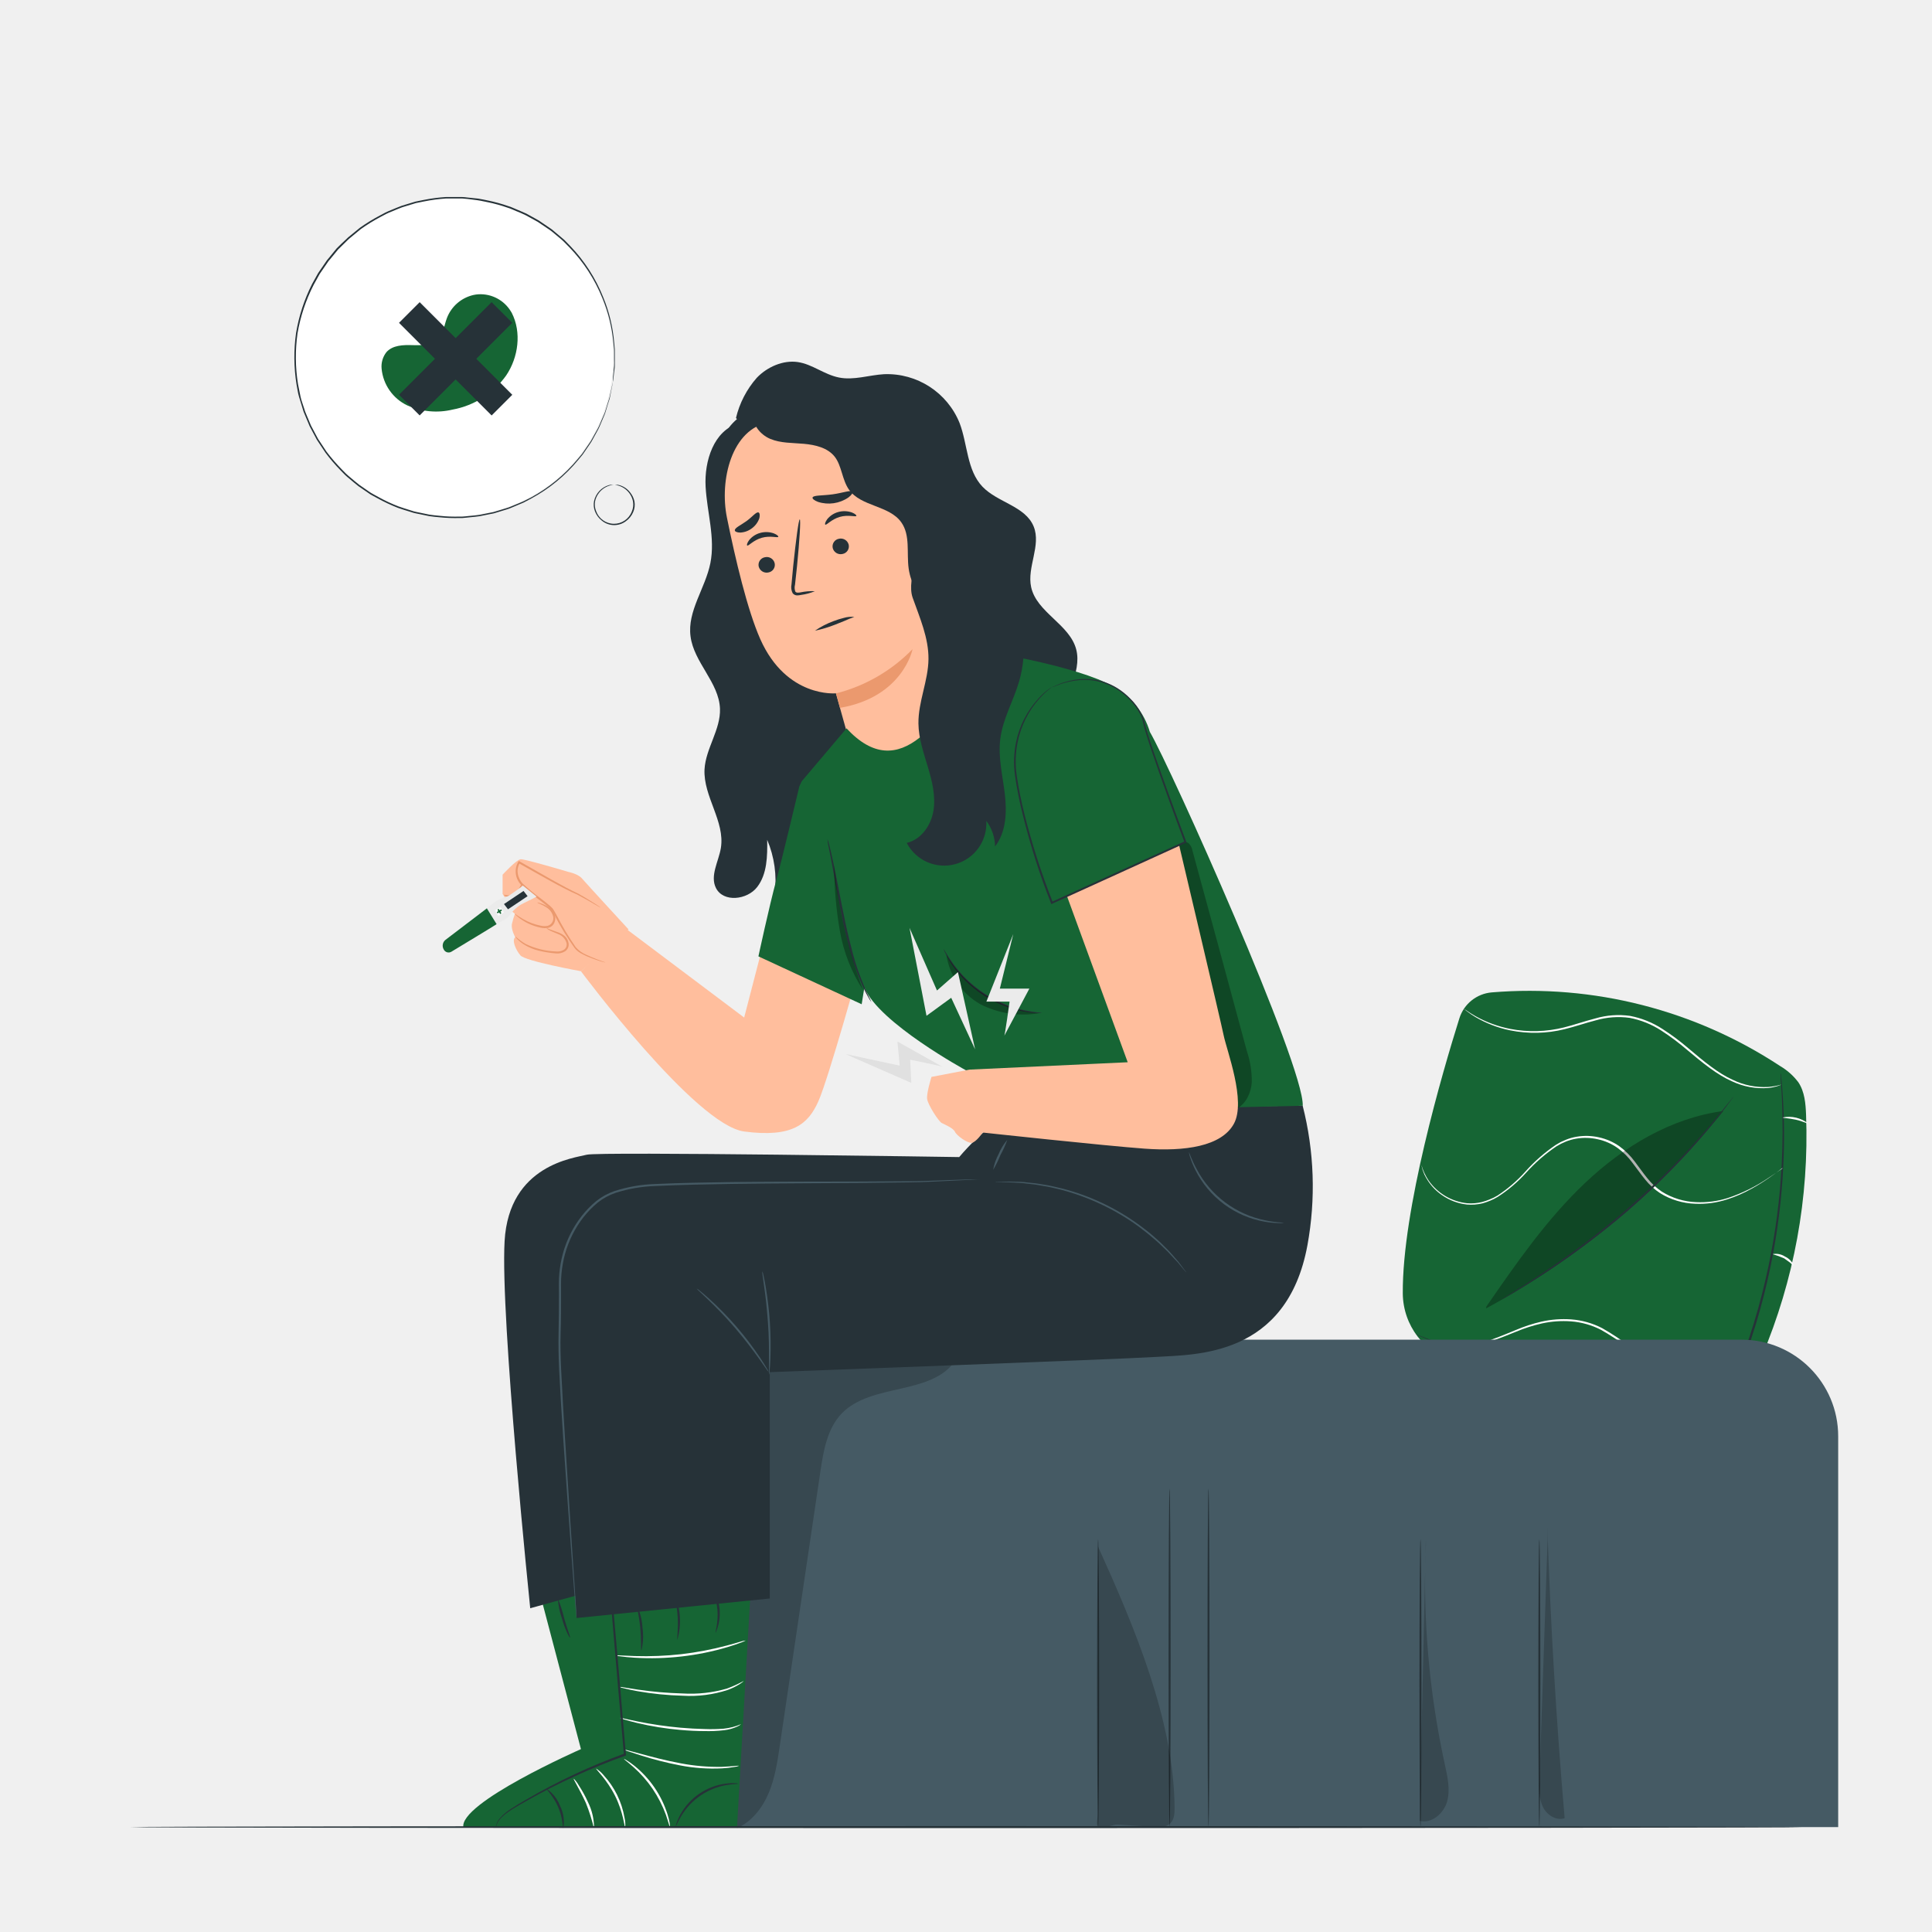
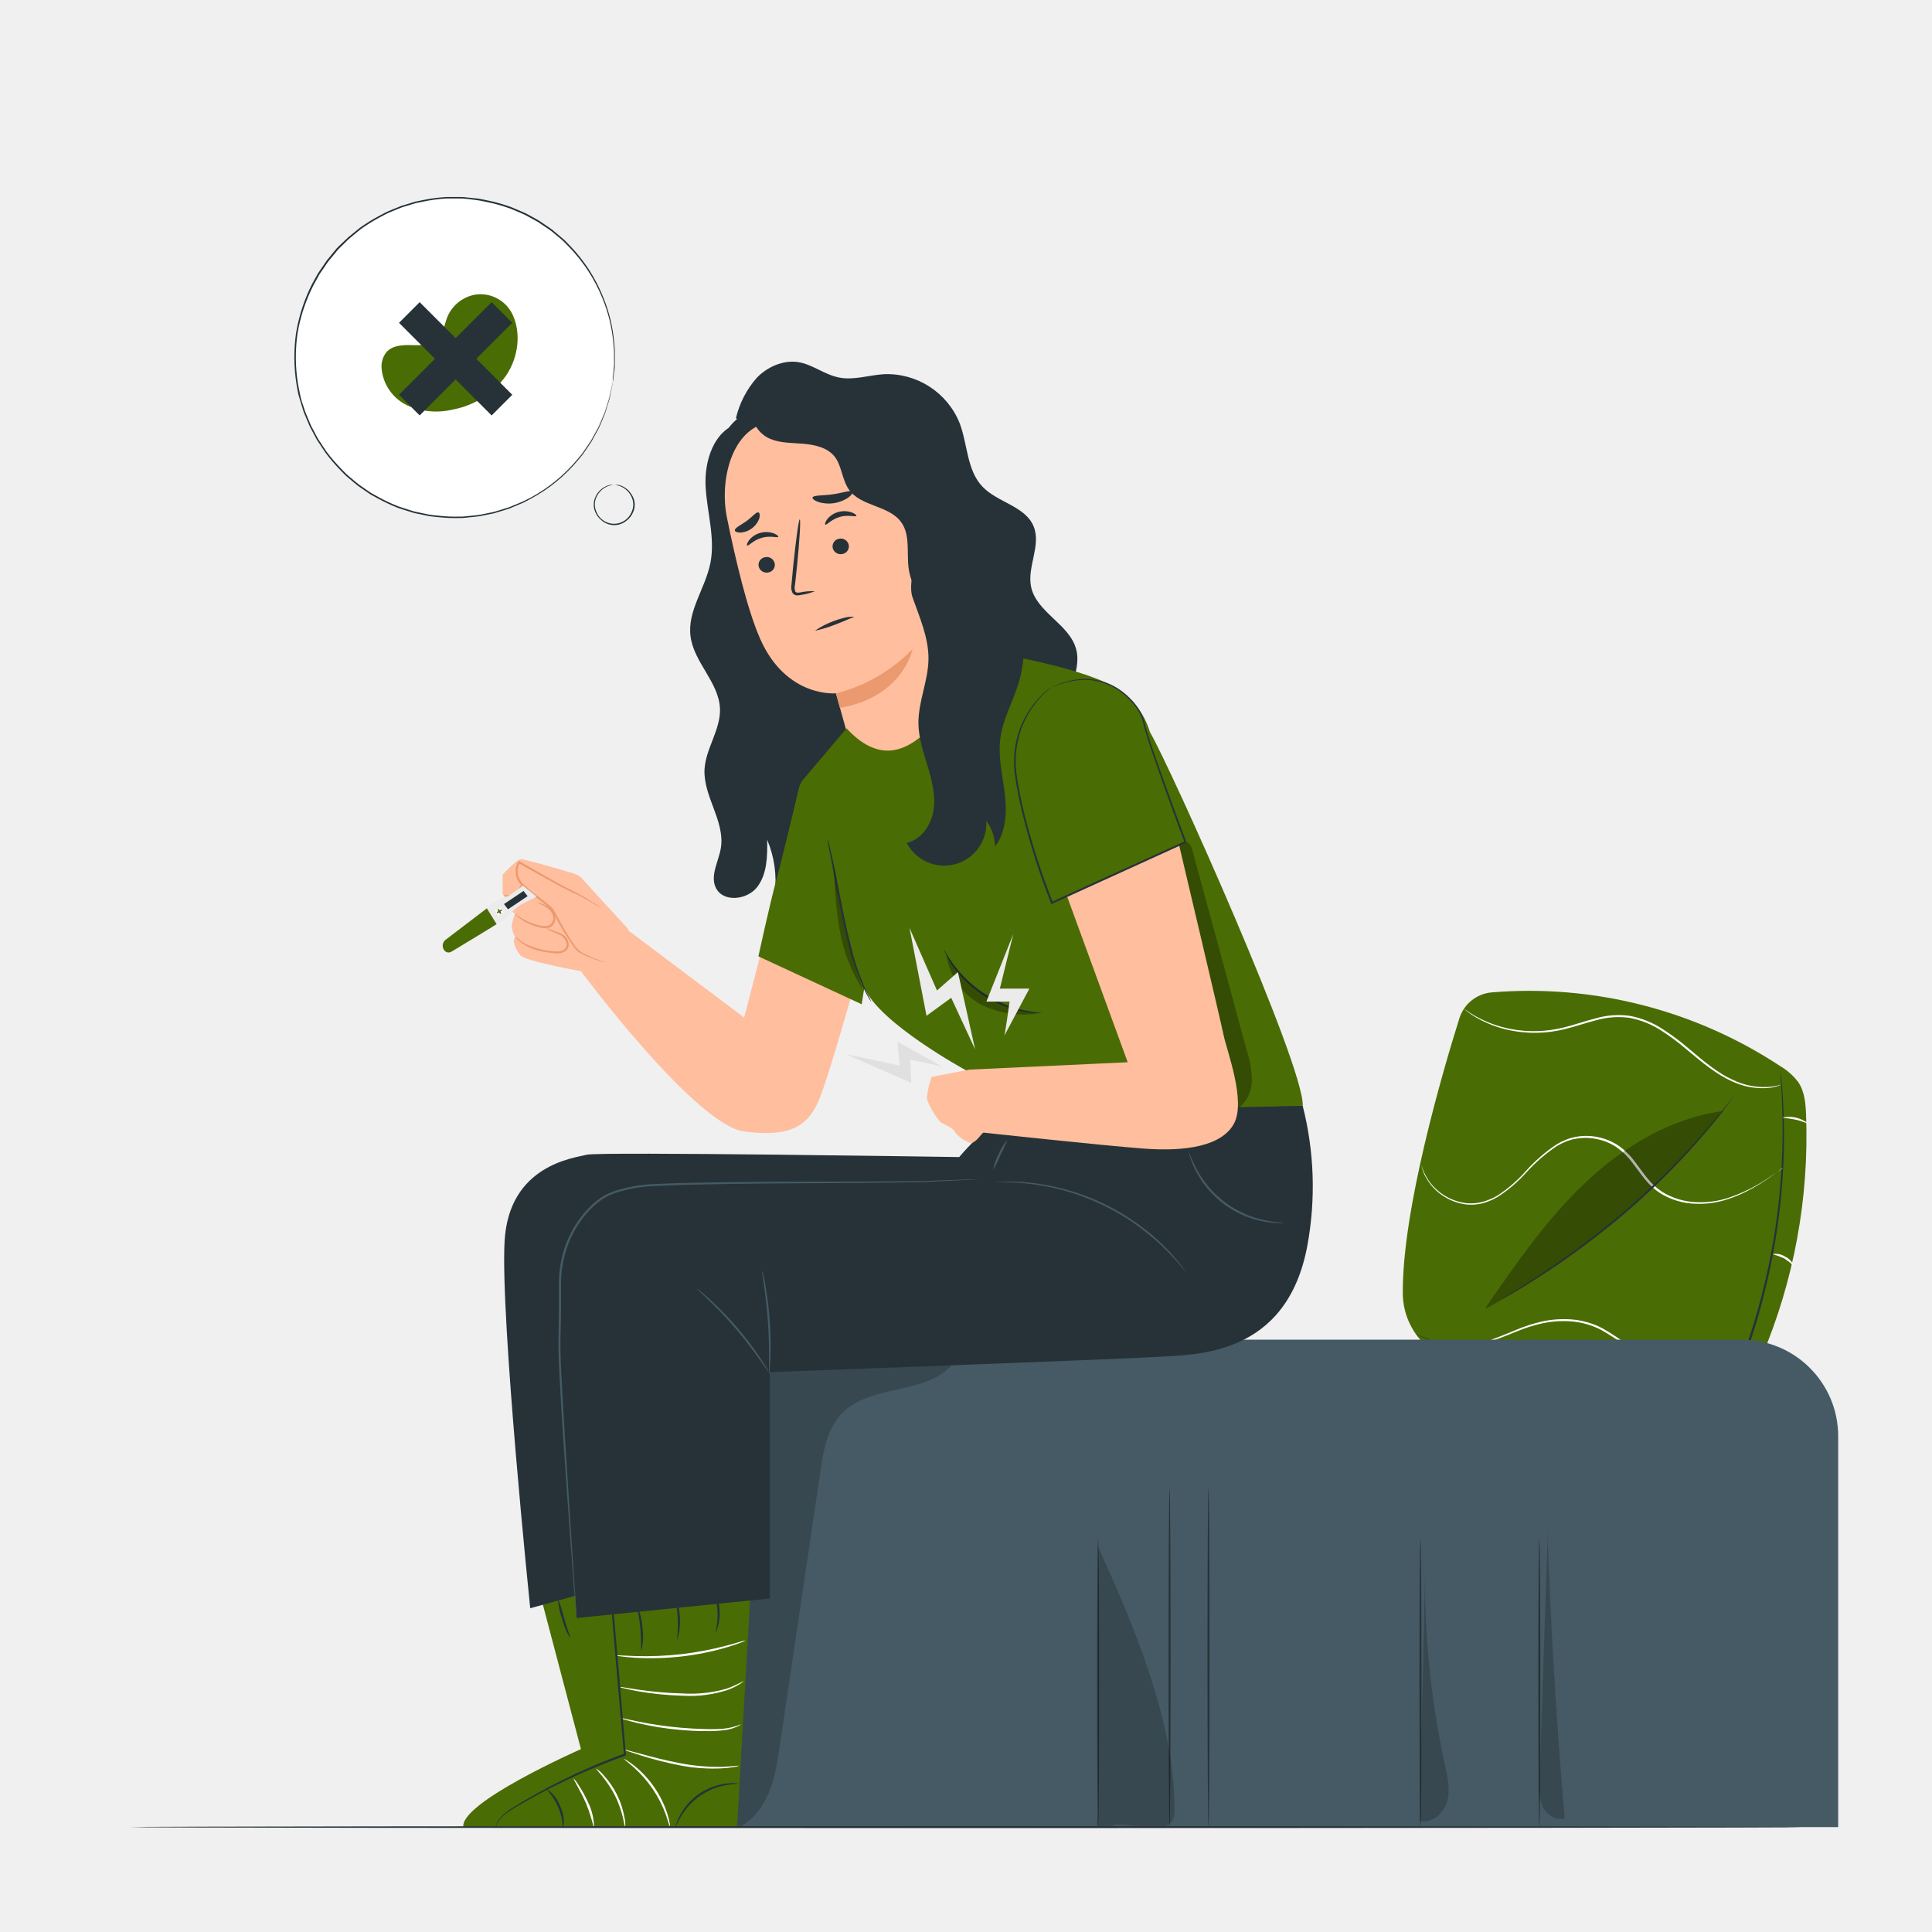
<svg xmlns="http://www.w3.org/2000/svg" viewBox="0 0 500 500">
  <g id="freepik--Bed--inject-3">
-     <path d="M387.23,355.5c17.26,3.69,33,5.29,48.66,6.89,4.37.45,9.09.82,12.88-1.4,3.58-2.1,5.56-6.08,7.17-9.89a146.42,146.42,0,0,0,11.47-62.56c-.11-2.93-.36-6-2-8.45a16,16,0,0,0-4.7-4.19,118,118,0,0,0-74.64-19.07,9.63,9.63,0,0,0-8.38,6.7c-4.4,14-14.8,49.55-14.65,71.21a18.64,18.64,0,0,0,13.59,17.77Z" style="fill:#166534" />
+     <path d="M387.23,355.5c17.26,3.69,33,5.29,48.66,6.89,4.37.45,9.09.82,12.88-1.4,3.58-2.1,5.56-6.08,7.17-9.89a146.42,146.42,0,0,0,11.47-62.56c-.11-2.93-.36-6-2-8.45a16,16,0,0,0-4.7-4.19,118,118,0,0,0-74.64-19.07,9.63,9.63,0,0,0-8.38,6.7c-4.4,14-14.8,49.55-14.65,71.21a18.64,18.64,0,0,0,13.59,17.77Z" style="fill:#4a6c04" />
    <path d="M460.85,277.73a2.29,2.29,0,0,1,.06.42c0,.3.07.71.13,1.24.1,1.09.26,2.69.37,4.77a158.84,158.84,0,0,1,.1,17.61,166.83,166.83,0,0,1-3.28,25.92c-1,4.81-2.24,9.83-3.81,15-.83,2.54-1.56,5.16-2.66,7.73a12.76,12.76,0,0,1-5.35,6.48,19,19,0,0,1-8.21,2c-1.39.09-2.76.09-4.12.1s-2.71,0-4.05,0c-5.36-.07-10.52-.38-15.41-.92a167,167,0,0,1-25.68-4.82,154.89,154.89,0,0,1-16.72-5.52c-2-.74-3.42-1.39-4.43-1.82l-1.14-.5a2,2,0,0,1-.38-.19l.4.14,1.16.45c1,.4,2.51,1,4.46,1.73A164,164,0,0,0,389,352.86a167.81,167.81,0,0,0,25.63,4.7c4.87.53,10,.82,15.36.89,1.34,0,2.69,0,4,0s2.73,0,4.1-.11a18.43,18.43,0,0,0,8-1.93,12.3,12.3,0,0,0,5.14-6.23c1.07-2.52,1.81-5.15,2.64-7.68,1.57-5.11,2.82-10.11,3.83-14.91a169.38,169.38,0,0,0,3.38-25.84,172.21,172.21,0,0,0,.07-17.58c-.08-2.07-.21-3.68-.28-4.78,0-.52-.05-.93-.07-1.24A3.31,3.31,0,0,1,460.85,277.73Z" style="fill:#263238" />
    <path d="M461.28,302.25a1.19,1.19,0,0,1-.22.2l-.67.52c-.6.45-1.48,1.12-2.66,1.92a48,48,0,0,1-4.41,2.74,34.16,34.16,0,0,1-6.3,2.76,23.28,23.28,0,0,1-8.26,1.14,18.34,18.34,0,0,1-9.15-2.76,16.81,16.81,0,0,1-3.85-3.51c-1.13-1.37-2.14-2.86-3.26-4.3a17.76,17.76,0,0,0-3.87-3.87,14,14,0,0,0-5.13-2.25,14.35,14.35,0,0,0-5.61-.15,12.73,12.73,0,0,0-2.65.75L404,296l-1.18.66a42.42,42.42,0,0,0-7.89,6.87,36.3,36.3,0,0,1-7.29,6.2l-1,.56-1,.45a15.67,15.67,0,0,1-2,.69,12.65,12.65,0,0,1-4,.3,13.85,13.85,0,0,1-6.43-2.42,13.44,13.44,0,0,1-3.64-3.7,14.83,14.83,0,0,1-.94-1.65c-.19-.52-.38-.94-.49-1.3s-.16-.62-.21-.83a1,1,0,0,1-.06-.29,14.36,14.36,0,0,0,1.87,4,13.93,13.93,0,0,0,9.94,5.86,12.08,12.08,0,0,0,3.89-.32,14.88,14.88,0,0,0,2-.69l1-.44,1-.55a36.52,36.52,0,0,0,7.17-6.17,42.32,42.32,0,0,1,8-7l1.21-.69,1.3-.57a12.75,12.75,0,0,1,2.75-.78,14.93,14.93,0,0,1,5.8.15,14.63,14.63,0,0,1,5.32,2.33,18.59,18.59,0,0,1,4,4c1.12,1.46,2.13,2.94,3.24,4.29a16.28,16.28,0,0,0,3.72,3.43,18,18,0,0,0,8.91,2.73,23.4,23.4,0,0,0,8.13-1.06,42.6,42.6,0,0,0,10.71-5.32c1.19-.77,2.09-1.41,2.71-1.83l.7-.48Z" style="fill:#fff" />
    <path d="M464.25,327.61a21.45,21.45,0,0,0-2.5-1.94,22.38,22.38,0,0,0-3-1.1,4.36,4.36,0,0,1,3.23.64A4.43,4.43,0,0,1,464.25,327.61Z" style="fill:#fff" />
    <path d="M451.89,348.45a6.56,6.56,0,0,1-.64.53l-.81.6-1.17.74a24.61,24.61,0,0,1-8.25,3,25.7,25.7,0,0,1-12.95-1,28.64,28.64,0,0,1-6.81-3.64,71.53,71.53,0,0,0-6.88-4.5,20.26,20.26,0,0,0-7.79-2.21,26.21,26.21,0,0,0-7.57.54,40.28,40.28,0,0,0-6.58,2.1c-2,.8-3.9,1.59-5.67,2.19a22.06,22.06,0,0,1-8.65,1.42,10.34,10.34,0,0,1-3.17-.63,19.49,19.49,0,0,0,3.18.43,22.7,22.7,0,0,0,8.52-1.57c1.74-.62,3.6-1.42,5.63-2.24a39.77,39.77,0,0,1,6.64-2.17,26.39,26.39,0,0,1,7.71-.58,20.75,20.75,0,0,1,8,2.26,66.87,66.87,0,0,1,6.93,4.54,28,28,0,0,0,6.69,3.61A25.57,25.57,0,0,0,441,353a25.19,25.19,0,0,0,8.2-2.85l1.19-.69.84-.56A4.71,4.71,0,0,1,451.89,348.45Z" style="fill:#fff" />
    <path d="M461,280.7l-.21.1-.64.24a12.81,12.81,0,0,1-2.55.53,18.47,18.47,0,0,1-9.36-1.73c-3.76-1.63-7.55-4.71-11.62-8.13a61.64,61.64,0,0,0-6.68-5,23.05,23.05,0,0,0-8.19-3.29,21.08,21.08,0,0,0-8.79.65c-2.79.72-5.44,1.65-8.05,2.28a32,32,0,0,1-14.15.29,29.41,29.41,0,0,1-8.92-3.43,24,24,0,0,1-2.16-1.46l-.53-.42c-.12-.09-.18-.14-.17-.15s.07,0,.2.11l.57.38c.48.34,1.22.8,2.19,1.36a30.32,30.32,0,0,0,8.9,3.25,32.14,32.14,0,0,0,13.95-.39c2.58-.64,5.22-1.58,8.05-2.31a21.27,21.27,0,0,1,9-.67,23.38,23.38,0,0,1,8.38,3.37,59.85,59.85,0,0,1,6.71,5c4.06,3.45,7.8,6.52,11.47,8.16a18.62,18.62,0,0,0,9.19,1.87A18.21,18.21,0,0,0,461,280.7Z" style="fill:#fff" />
    <path d="M468,290.77c-.08.13-1.44-.6-3.27-1s-3.38-.42-3.39-.57a8.08,8.08,0,0,1,6.66,1.6Z" style="fill:#fff" />
    <path d="M447,362.36a4.46,4.46,0,0,1-1-5c.15,0,0,1.18.25,2.54S447.08,362.27,447,362.36Z" style="fill:#fff" />
    <g style="opacity:0.3">
      <path d="M410.21,306.15c-9.94,9.41-17.79,20.77-25.55,32l-.06.46A201.88,201.88,0,0,0,446,287.53C432.47,289.31,420.15,296.74,410.21,306.15Z" />
    </g>
    <path d="M448.61,283.81a4.87,4.87,0,0,1-.46.67c-.34.47-.81,1.09-1.39,1.88s-1.35,1.8-2.26,2.91-1.91,2.42-3.11,3.79c-2.33,2.78-5.22,6-8.56,9.43s-7.18,7.07-11.36,10.7-8.36,6.87-12.21,9.72-7.44,5.27-10.49,7.24-5.55,3.5-7.3,4.52l-2,1.16a3.82,3.82,0,0,1-.73.38,6.28,6.28,0,0,1,.67-.47l2-1.25c1.72-1.06,4.19-2.65,7.21-4.65s6.56-4.46,10.4-7.31,8-6.13,12.15-9.74,8-7.24,11.36-10.63,6.27-6.6,8.63-9.34c1.21-1.35,2.23-2.63,3.16-3.73s1.7-2.07,2.33-2.86l1.47-1.81A4.4,4.4,0,0,1,448.61,283.81Z" style="fill:#263238" />
    <path d="M179.72,346.71h271a25,25,0,0,1,25,25V472.85a0,0,0,0,1,0,0H154.75a0,0,0,0,1,0,0V371.68A25,25,0,0,1,179.72,346.71Z" style="fill:#455a64" />
    <path d="M284.19,398.31c.15,0,.26,16.68.26,37.24s-.11,37.25-.26,37.25-.26-16.68-.26-37.25S284.05,398.31,284.19,398.31Z" style="fill:#263238" />
    <path d="M367.62,398.31c.14,0,.26,16.69.26,37.27s-.12,37.27-.26,37.27-.26-16.69-.26-37.27S367.48,398.31,367.62,398.31Z" style="fill:#263238" />
    <path d="M398.38,398.31c.14,0,.26,16.69.26,37.27s-.12,37.27-.26,37.27-.26-16.69-.26-37.27S398.23,398.31,398.38,398.31Z" style="fill:#263238" />
    <path d="M302.69,385.16c.14,0,.26,19.67.26,43.92s-.12,43.93-.26,43.93-.26-19.66-.26-43.93S302.54,385.16,302.69,385.16Z" style="fill:#263238" />
    <path d="M312.76,385.16c.14,0,.26,19.63.26,43.84s-.12,43.85-.26,43.85-.26-19.63-.26-43.85S312.61,385.16,312.76,385.16Z" style="fill:#263238" />
    <g style="opacity:0.2">
      <path d="M284.19,400.16c.06,22.08,0,47.46,0,69,0,1-.67,3,0,3.68s4-.72,5-.65l9.44.6c1.47.1,3.12.13,4.2-.87s1.16-2.62,1.15-4.07c-.16-22.73-10.46-46.95-19.83-67.65" />
    </g>
    <g style="opacity:0.2">
      <path d="M369,398.57q-.8,36.33-1.61,72.66c3.12.81,6.26-1.93,7.12-5s.11-6.4-.58-9.55a221.74,221.74,0,0,1-4.91-57.16" />
    </g>
    <g style="opacity:0.2">
      <path d="M400.45,395.12q1.23,37.77,4.48,75.42c-2.2.75-4.64-.84-5.64-2.93s-1-4.51-.88-6.83l2.1-62.26" />
    </g>
    <g style="opacity:0.2">
      <path d="M205.51,348.25c-2.88-.13-6-.18-8.38,1.4-3,2-4,5.82-4.76,9.34A369.75,369.75,0,0,0,186,467.8l4.79,5.3c3.81-1.71,6.55-5.25,8.16-9.1s2.24-8,2.85-12.15l10.53-71.12c.79-5.33,1.76-11,5.5-14.92,7.7-8,23.35-4.57,29.48-13.81Q226.5,349.21,205.51,348.25Z" />
    </g>
  </g>
  <g id="freepik--Character--inject-3">
    <path d="M222.44,220.22q-1.42-32.79-5.94-65.36l-25.38-45.29c-6.39,1.85-8.87,9.73-8.51,16.37s2.54,13.3,1.23,19.82-6,12.38-5.13,18.92c.85,6.75,7.36,11.92,7.62,18.72.2,5.43-3.7,10.28-4,15.71-.35,7,5.35,13.44,4.23,20.35-.58,3.51-2.87,7.17-1.27,10.36,1.91,3.79,8.08,3.1,10.67-.26s2.65-8,2.59-12.22a27.37,27.37,0,0,1,1.95,14c3.61-.62,7.29.27,11,.39s7.79-.82,9.73-3.92C222.61,225.64,222.55,222.84,222.44,220.22Z" style="fill:#263238" />
    <path d="M276.08,186.49c-1.14-6.15,4-12.3,2.46-18.36-1.66-6.55-10.23-9.58-11.68-16.18-1.13-5.18,2.65-10.78.65-15.7-2.15-5.27-9.32-6.18-13.25-10.3-4.06-4.27-3.82-10.94-5.91-16.45a20.24,20.24,0,0,0-19.56-12.66c-3.92.23-7.83,1.63-11.67.86s-6.89-3.45-10.66-4-7.89,1.23-10.61,4.08a24.29,24.29,0,0,0-5.38,10.39l.25.3c-6,5.11-6.45,14.12-6,22a138.9,138.9,0,0,0,4.7,30.56A50.94,50.94,0,0,0,196,175.89c2.67,3.88,6.11,7.17,8.75,11.06,7.32,10.77,7.66,24.66,7.75,37.68l65.08-6.34c-1.48-2.63-.31-5.95,1.24-8.53s3.54-5.12,3.73-8.13C282.88,196.08,277.1,192,276.08,186.49Z" style="fill:#263238" />
    <path d="M188.14,134c-2-9.72,1.22-23.14,11-24.7l31.75-.47a5.8,5.8,0,0,1,6.54,4.34L251,183.27c-1.11,1.89-14,24.53-14,24.53l-17.31-16.37-3.36-12s-12.76,1.25-19.56-14C193.42,157.87,190.33,144.78,188.14,134Z" style="fill:#ffbe9d" />
    <path d="M196.35,146.61a2.12,2.12,0,0,0,2.52,1.54,2,2,0,0,0,1.61-2.41,2.1,2.1,0,0,0-2.52-1.53A2,2,0,0,0,196.35,146.61Z" style="fill:#263238" />
    <path d="M193.38,141.18c.32.2,1.56-1.37,3.76-2s4.11.08,4.28-.25c.08-.15-.31-.56-1.15-.89a5.86,5.86,0,0,0-3.51-.13,5.56,5.56,0,0,0-2.9,1.89C193.32,140.55,193.22,141.09,193.38,141.18Z" style="fill:#263238" />
    <path d="M215.51,141.84a2.11,2.11,0,0,0,2.52,1.53,2,2,0,0,0,1.61-2.41,2.11,2.11,0,0,0-2.52-1.53A2,2,0,0,0,215.51,141.84Z" style="fill:#263238" />
    <path d="M213.59,135.77c.32.2,1.56-1.37,3.76-2s4.11.08,4.27-.25c.09-.15-.3-.56-1.14-.89a5.86,5.86,0,0,0-3.51-.13,5.56,5.56,0,0,0-2.9,1.89C213.53,135.14,213.43,135.68,213.59,135.77Z" style="fill:#263238" />
    <path d="M210.9,153a14.89,14.89,0,0,0-3.75.31c-.57.1-1.13.13-1.33-.23a2.93,2.93,0,0,1-.07-1.76c.16-1.5.33-3.08.51-4.72.67-6.71,1-12.16.72-12.19s-1,5.39-1.7,12.1c-.15,1.65-.3,3.22-.44,4.73a3.39,3.39,0,0,0,.3,2.28,1.47,1.47,0,0,0,1.15.57,4.62,4.62,0,0,0,1-.12A14.74,14.74,0,0,0,210.9,153Z" style="fill:#263238" />
    <path d="M216.37,179.45A42,42,0,0,0,236.17,168s-2.44,12.4-18.78,15.19Z" style="fill:#eb996e" />
    <path d="M220.6,127.27c-.37-.54-2.5.31-5.17.67s-4.94.19-5.14.82c-.09.3.42.76,1.42,1.13a9,9,0,0,0,7.85-1.14C220.41,128.12,220.77,127.53,220.6,127.27Z" style="fill:#263238" />
    <path d="M196.3,132.62c-.62-.19-1.6,1.15-3.13,2.25s-3,1.71-3,2.37c0,.31.52.58,1.37.59a5.36,5.36,0,0,0,3.06-1.11,5.42,5.42,0,0,0,1.92-2.61C196.72,133.29,196.59,132.73,196.3,132.62Z" style="fill:#263238" />
    <path d="M240.27,108.27c-2.16-1.89-5.21-2.32-8.07-2.58a156.4,156.4,0,0,0-37.07,1c-.79,2.85,1.51,5.77,4.23,6.9s5.77,1,8.71,1.27,6.1,1,7.94,3.32,1.9,6,3.73,8.58c3.14,4.39,10.41,4,13.53,8.44,2.36,3.34,1.33,7.88,1.89,11.93a14.6,14.6,0,0,0,18.31,12.08L244,116.42C243.34,113.45,242.56,110.28,240.27,108.27Z" style="fill:#263238" />
    <path d="M210.9,163.23a21.75,21.75,0,0,1,4.84-2.49,21.36,21.36,0,0,1,2.61-.82,6.87,6.87,0,0,1,2.75-.25,23.79,23.79,0,0,0-2.51,1c-.82.35-1.66.68-2.49,1A32.52,32.52,0,0,1,210.9,163.23Z" style="fill:#263238" />
-     <path d="M140.42,415l9.93,37.67s-31.84,14-30.41,20.31l62.53-.38-9.9-72.28Z" style="fill:#166534" />
+     <path d="M140.42,415l9.93,37.67s-31.84,14-30.41,20.31l62.53-.38-9.9-72.28Z" style="fill:#4a6c04" />
    <path d="M147.54,423.8c-.16.09-1.31-2.06-2.1-4.9a19.25,19.25,0,0,1-1.07-5.21,34,34,0,0,1,1.62,5.05C146.78,421.55,147.66,423.73,147.54,423.8Z" style="fill:#263238" />
-     <path d="M158.32,416.58l3.75,38.54s-33.86,11.34-33.74,17.81l62.42-.22,3.7-64.38Z" style="fill:#166534" />
+     <path d="M158.32,416.58l3.75,38.54s-33.86,11.34-33.74,17.81l62.42-.22,3.7-64.38Z" style="fill:#4a6c04" />
    <path d="M191.05,461.61c0,.1-1.18.05-3,.36a16.9,16.9,0,0,0-11.67,7.91c-1,1.59-1.36,2.71-1.45,2.67s0-.3.19-.81a12.49,12.49,0,0,1,.91-2.07,15.78,15.78,0,0,1,12-8.1,12.4,12.4,0,0,1,2.26-.08A2.08,2.08,0,0,1,191.05,461.61Z" style="fill:#263238" />
    <path d="M145.79,473.1c-.18,0-.1-2.59-1.34-5.44s-3.13-4.6-3-4.73a9.41,9.41,0,0,1,3.53,4.51A9.27,9.27,0,0,1,145.79,473.1Z" style="fill:#263238" />
    <path d="M166,427.17c-.18,0,0-2.66-.3-5.89s-1-5.77-.89-5.82a15.28,15.28,0,0,1,1.46,5.77A15.64,15.64,0,0,1,166,427.17Z" style="fill:#263238" />
    <path d="M175.31,424.32c-.17,0,.27-2.62.07-5.83s-.91-5.73-.74-5.78a17.63,17.63,0,0,1,.67,11.61Z" style="fill:#263238" />
    <path d="M185.2,422.6c-.18-.05.77-2.69.46-6.05s-1.64-5.8-1.47-5.87a12.31,12.31,0,0,1,1,11.92Z" style="fill:#263238" />
    <path d="M153.74,473.28a46.06,46.06,0,0,0-2.11-6.67c-1.6-3.52-3.33-6.19-3.15-6.29a7.19,7.19,0,0,1,1.26,1.66,31.34,31.34,0,0,1,2.42,4.39A15.06,15.06,0,0,1,153.74,473.28Z" style="fill:#fff" />
    <path d="M161.8,472.93c-.19,0-.48-3.91-2.62-8.17s-5.05-6.92-4.9-7.05a8,8,0,0,1,1.92,1.69,21.73,21.73,0,0,1,5.42,11A7.92,7.92,0,0,1,161.8,472.93Z" style="fill:#fff" />
    <path d="M173.35,472.71c-.1,0-.37-1.16-1-3a31.07,31.07,0,0,0-3.45-6.75,30.36,30.36,0,0,0-5-5.67c-1.46-1.29-2.46-2-2.41-2.06s.29.11.77.39a18.66,18.66,0,0,1,1.9,1.35,26.24,26.24,0,0,1,8.6,12.61,16.91,16.91,0,0,1,.56,2.27A2.65,2.65,0,0,1,173.35,472.71Z" style="fill:#fff" />
    <path d="M191.25,457a4.37,4.37,0,0,1-1.16.28,26.77,26.77,0,0,1-3.24.37,45.24,45.24,0,0,1-10.7-.74,90,90,0,0,1-10.4-2.64c-1.31-.41-2.36-.76-3.08-1a4.68,4.68,0,0,1-1.11-.45,4.69,4.69,0,0,1,1.17.24l3.14.84c2.64.71,6.28,1.71,10.38,2.46a51.77,51.77,0,0,0,10.59.9C189.56,457.15,191.24,456.87,191.25,457Z" style="fill:#fff" />
    <path d="M191.8,446.21a3.59,3.59,0,0,1-1.08.66,11.38,11.38,0,0,1-3.33.91,35.92,35.92,0,0,1-5.09.22c-1.91,0-4-.1-6.22-.3a77,77,0,0,1-11.16-1.79c-1.4-.34-2.53-.65-3.3-.89a5.38,5.38,0,0,1-1.19-.44,5,5,0,0,1,1.24.22l3.34.71a101.34,101.34,0,0,0,11.12,1.62c2.19.19,4.28.3,6.18.34a42.48,42.48,0,0,0,5-.09A15.2,15.2,0,0,0,191.8,446.21Z" style="fill:#fff" />
    <path d="M192.51,435a4.79,4.79,0,0,1-1,.79,15.81,15.81,0,0,1-3.2,1.57,31.19,31.19,0,0,1-11.61,1.49A79,79,0,0,1,165,437.68c-1.47-.27-2.65-.53-3.47-.74a5,5,0,0,1-1.24-.38,6.4,6.4,0,0,1,1.29.16l3.49.55a99.46,99.46,0,0,0,11.6,1A33.8,33.8,0,0,0,188.14,437,31,31,0,0,0,192.51,435Z" style="fill:#fff" />
    <path d="M193,424.56a7.64,7.64,0,0,1-1.24.54c-.8.31-2,.72-3.48,1.17a68.93,68.93,0,0,1-11.86,2.42,69.72,69.72,0,0,1-12.11.33c-1.55-.1-2.79-.22-3.65-.35a6.37,6.37,0,0,1-1.33-.24,6.12,6.12,0,0,1,1.35,0c.86.05,2.11.11,3.65.16a84.67,84.67,0,0,0,12-.49,83.71,83.71,0,0,0,11.82-2.25c1.49-.39,2.69-.74,3.52-1A5.91,5.91,0,0,1,193,424.56Z" style="fill:#fff" />
    <path d="M194.45,408.33a6.09,6.09,0,0,1-.67.2l-2,.48-7.41,1.75-25.84,5.92.21-.28c.53,6.16,1.12,12.91,1.74,20,.53,6.23,1,12.22,1.51,17.71l0,.21-.2.07A163.52,163.52,0,0,0,136.39,466c-3,1.67-5.4,3.08-6.68,4.45a4.74,4.74,0,0,0-1.37,2.45,2.25,2.25,0,0,1,.12-.73,4.76,4.76,0,0,1,1.12-1.84c1.26-1.44,3.64-2.91,6.64-4.62a155.55,155.55,0,0,1,25.43-11.9l-.18.28c-.47-5.5-1-11.48-1.54-17.71-.6-7.05-1.18-13.81-1.7-20l0-.23.23,0,25.89-5.72,7.44-1.6,2-.4A4.24,4.24,0,0,1,194.45,408.33Z" style="fill:#263238" />
    <path d="M337.13,286.15l-36.95.29,3.71,16.18-56.65.08-68.58,1.15c-20.23,1-27.86,11.84-31.69,24.45l-.08.26c-2.65,8.8,2.33,90.18,2.33,90.18l50-5.05V355.11s90.09-3.32,100.14-3.95,33.67,0,39-28.88A84.55,84.55,0,0,0,337.13,286.15Z" style="fill:#263238" />
    <path d="M258.77,288l-1.42,2.71a60.43,60.43,0,0,0-9.11,8.74S155,298,151.86,298.84s-20.14,2.55-21.27,22.37,6.63,95,6.63,95l44-12.15-2.83-87.83,135.05.07,5.25-30.12Z" style="fill:#263238" />
    <path d="M253.5,305.22l-.54,0-1.6.1-6.12.3c-2.67.1-5.92.34-9.7.37l-12.86.16c-9.52.08-20.86.07-33.45.25-6.29.11-12.91.21-19.74.54a38,38,0,0,0-10.19,1.77,15.53,15.53,0,0,0-4.59,2.5,25,25,0,0,0-3.73,3.83,27.25,27.25,0,0,0-4.75,9.47,29.23,29.23,0,0,0-.92,5.13c-.17,1.72-.1,3.44-.11,5.16,0,3.43,0,6.8-.11,10.09s0,6.51.14,9.66c.6,12.57,1.42,23.89,2,33.39s1.13,17.17,1.48,22.51c.17,2.64.29,4.7.38,6.12q.06,1,.09,1.59c0,.36,0,.54,0,.54s0-.18-.06-.54-.08-.9-.14-1.59c-.11-1.41-.27-3.47-.48-6.11-.39-5.33-1-13-1.65-22.5s-1.51-20.81-2.14-33.39c-.14-3.15-.22-6.39-.15-9.69s.11-6.65.09-10.08c0-1.7-.07-3.45.1-5.2a30.55,30.55,0,0,1,.94-5.23,27.59,27.59,0,0,1,4.84-9.65,24.73,24.73,0,0,1,3.81-3.91,15.8,15.8,0,0,1,4.75-2.58,37.87,37.87,0,0,1,10.33-1.8c6.86-.32,13.46-.41,19.76-.51,12.6-.15,23.94-.1,33.46-.14l12.85-.08c3.79,0,7-.22,9.7-.28l6.13-.21,1.59,0Z" style="fill:#455a64" />
    <path d="M307,329.27a2.57,2.57,0,0,1-.4-.42l-1.06-1.27-.76-.92c-.29-.33-.62-.67-1-1.05-.7-.74-1.45-1.62-2.4-2.49l-1.45-1.39c-.51-.48-1.08-.93-1.65-1.43-1.12-1-2.42-1.95-3.77-3a60.36,60.36,0,0,0-19.8-9.37c-1.65-.39-3.2-.8-4.69-1-.75-.12-1.46-.28-2.15-.37l-2-.23c-1.27-.19-2.43-.21-3.45-.28s-1.89-.09-2.61-.08l-1.65,0a2.39,2.39,0,0,1-.58,0,2.18,2.18,0,0,1,.57-.06l1.66-.08a22.48,22.48,0,0,1,2.62,0c1,0,2.2,0,3.48.2l2,.2c.7.08,1.42.23,2.17.34,1.5.21,3.08.61,4.74,1a58.5,58.5,0,0,1,20,9.44c1.35,1,2.66,2,3.78,3,.56.51,1.13,1,1.63,1.46l1.44,1.43c.94.89,1.67,1.8,2.36,2.56.33.39.65.74.93,1.08l.72.95,1,1.34A2.19,2.19,0,0,1,307,329.27Z" style="fill:#455a64" />
    <path d="M260.69,295a27.67,27.67,0,0,1-1.78,3.92,28.45,28.45,0,0,1-1.89,3.85,13.45,13.45,0,0,1,1.42-4.08A13.28,13.28,0,0,1,260.69,295Z" style="fill:#455a64" />
    <path d="M332.24,316.47a5.74,5.74,0,0,1-1.29.07,23,23,0,0,1-3.52-.34,24.88,24.88,0,0,1-18.11-13.49,23.14,23.14,0,0,1-1.33-3.27,5.42,5.42,0,0,1-.3-1.26c.1,0,.57,1.76,2,4.37a25.87,25.87,0,0,0,17.85,13.29C330.39,316.43,332.24,316.37,332.24,316.47Z" style="fill:#455a64" />
    <path d="M180.28,333.45a4.8,4.8,0,0,1,.92.67c.57.45,1.37,1.13,2.34,2a82.78,82.78,0,0,1,13.25,15.37c.72,1.09,1.28,2,1.64,2.61a4.75,4.75,0,0,1,.53,1,4.61,4.61,0,0,1-.7-.9l-1.77-2.51c-1.51-2.11-3.66-5-6.24-8s-5.1-5.55-7-7.35l-2.22-2.12A4.81,4.81,0,0,1,180.28,333.45Z" style="fill:#455a64" />
    <path d="M197.28,329a3.61,3.61,0,0,1,.29,1c.16.67.35,1.64.56,2.84a90.91,90.91,0,0,1,1.24,19c-.06,1.22-.12,2.21-.19,2.89a3.89,3.89,0,0,1-.16,1.05,4.42,4.42,0,0,1,0-1.06c0-.8,0-1.76,0-2.88,0-2.44,0-5.8-.27-9.51s-.63-7-1-9.46c-.16-1.11-.29-2.06-.4-2.85A4.67,4.67,0,0,1,197.28,329Z" style="fill:#455a64" />
    <path d="M207.37,206.34l-14.78,57-30.93-23.25-11.31,11.27s29.61,39.8,42.24,41.47,16.57-2,19.17-7.74c2.7-6,11.26-36.92,11.26-36.92Z" style="fill:#ffbe9d" />
    <path d="M130.07,226.37s3.6-3.93,4.69-4,12.31,3.27,12.31,3.27,2.52.5,3.52,1.68,12.07,13.2,12.07,13.2l-12.31,10.83s-14.41-2.6-15.67-4.1-2.26-3.94-1.34-4.69c0,0-1.17-2.1-.84-3.52a25.32,25.32,0,0,1,.76-2.56s-2.18-1.54-2.27-2.63a4.36,4.36,0,0,0-.41-1.68l-.51-.83Z" style="fill:#ffbe9d" />
    <path d="M156.7,249.11a3.39,3.39,0,0,1-.6-.14c-.39-.11-1-.28-1.7-.53s-1.62-.57-2.63-1c-.5-.23-1-.49-1.58-.81a5.21,5.21,0,0,1-1.51-1.32,68.78,68.78,0,0,1-5.07-8.28l-.69-1.19a3.6,3.6,0,0,0-.88-1c-.71-.61-1.49-1.2-2.27-1.81a58.88,58.88,0,0,1-4.78-3.9,5,5,0,0,1-.85-6.13l.12-.18.21.11c6,3.39,11.18,6.49,15.1,8.3,1.9,1.05,3.35,2,4.35,2.61l1.14.75a2,2,0,0,1,.38.29,2,2,0,0,1-.43-.21l-1.18-.68c-1-.58-2.51-1.47-4.41-2.46-4-1.73-9.19-4.79-15.2-8.15l.33-.07a4,4,0,0,0-.55,2.78,4.87,4.87,0,0,0,1.36,2.67,57.93,57.93,0,0,0,4.72,3.87c.79.61,1.56,1.2,2.29,1.84.18.16.35.33.53.51a3.13,3.13,0,0,1,.44.61l.69,1.21a73.92,73.92,0,0,0,4.93,8.28,7.52,7.52,0,0,0,2.93,2.09c1,.47,1.86.81,2.58,1.09l1.66.62A2.38,2.38,0,0,1,156.7,249.11Z" style="fill:#eb996e" />
    <path d="M135.09,228.72c.07,0,0,.39-.19.94a4.5,4.5,0,0,1-1.36,1.88,2.85,2.85,0,0,1-2.29.54c-.62-.16-.87-.49-.82-.53s.35.12.88.16a2.86,2.86,0,0,0,1.91-.58,5.47,5.47,0,0,0,1.34-1.64C134.85,229,135,228.7,135.09,228.72Z" style="fill:#eb996e" />
    <path d="M139,233.56a2.11,2.11,0,0,1,.74.16,8.39,8.39,0,0,1,1.88.82,4.15,4.15,0,0,1,2,2.4,2.85,2.85,0,0,1-.17,1.9,2.28,2.28,0,0,1-1.61,1.29,4.93,4.93,0,0,1-2-.07,13.72,13.72,0,0,1-1.74-.49,13,13,0,0,1-2.74-1.33A11,11,0,0,1,133.7,237c-.36-.33-.53-.54-.5-.56s.84.65,2.31,1.49a14.81,14.81,0,0,0,4.4,1.63,4.46,4.46,0,0,0,1.78.06,2.06,2.06,0,0,0,1.44-2.56,3.93,3.93,0,0,0-1.68-2.21,10.88,10.88,0,0,0-1.77-.94A2.61,2.61,0,0,1,139,233.56Z" style="fill:#eb996e" />
    <path d="M141.43,240.15a8.67,8.67,0,0,1,.84.36c.53.23,1.34.45,2.34.84a5.71,5.71,0,0,1,1.53.9,3,3,0,0,1,1,1.81,2.1,2.1,0,0,1-.89,2.13,3.7,3.7,0,0,1-2.4.55,28,28,0,0,1-4.51-.73,13.25,13.25,0,0,1-3.46-1.41,9.31,9.31,0,0,1-2-1.56,2.55,2.55,0,0,1-.55-.74,16.33,16.33,0,0,0,2.71,2,19.88,19.88,0,0,0,7.81,1.94,3.26,3.26,0,0,0,2.08-.44,1.65,1.65,0,0,0,.71-1.65,3.47,3.47,0,0,0-2.25-2.44c-.94-.42-1.76-.7-2.28-1S141.41,240.18,141.43,240.15Z" style="fill:#eb996e" />
    <path d="M135.34,229.21s-3.29,2.45-3.9,2.72a11.14,11.14,0,0,0-3.65,1.69c-1,.87-9.32,7.18-12.58,9.64a1.92,1.92,0,0,0-.42,2.46h0a1.4,1.4,0,0,0,2,.57c3.08-1.86,11.07-6.69,11.68-7.12s2.71-1.29,3.26-2.1A10.32,10.32,0,0,1,135,234c1.33-.62,3.87-1.95,3.87-1.95Z" style="fill:#ebebeb" />
-     <path d="M126,235.08s-7.48,5.72-10.74,8.18a1.92,1.92,0,0,0-.42,2.46,1.4,1.4,0,0,0,2,.57c3.08-1.86,11.07-6.69,11.68-7.12Z" style="fill:#166534" />
+     <path d="M126,235.08s-7.48,5.72-10.74,8.18a1.92,1.92,0,0,0-.42,2.46,1.4,1.4,0,0,0,2,.57c3.08-1.86,11.07-6.69,11.68-7.12Z" style="fill:#4a6c04" />
    <polygon points="130.43 233.97 131.47 235.32 136.54 231.93 135.49 230.58 130.43 233.97" style="fill:#263238" />
-     <path d="M297.58,189.41a19.87,19.87,0,0,0-9.37-11.71c-9.51-5.45-33.64-9.2-33.64-9.2-10.76,18.2-21.65,34.91-35.49,20l-11.59,13.69-.62,1.32c-.42,1.65-4,17-5.9,24-2,7.43-4.69,20-4.69,20L223,259.9l.7-4.36s0,.09.05.12C227.48,264.75,250,277,250,277l4.59,11,82.56-1.83C337.54,275.83,303,198.67,297.58,189.41Z" style="fill:#166534" />
+     <path d="M297.58,189.41a19.87,19.87,0,0,0-9.37-11.71c-9.51-5.45-33.64-9.2-33.64-9.2-10.76,18.2-21.65,34.91-35.49,20l-11.59,13.69-.62,1.32c-.42,1.65-4,17-5.9,24-2,7.43-4.69,20-4.69,20L223,259.9l.7-4.36s0,.09.05.12C227.48,264.75,250,277,250,277l4.59,11,82.56-1.83C337.54,275.83,303,198.67,297.58,189.41Z" style="fill:#4a6c04" />
    <g style="opacity:0.3">
      <path d="M322.7,272.07q-7-25.95-14.09-51.91a3.45,3.45,0,0,0-1-1.93c-1-.73-2.31-.29-3.41.17l-16.59,7c11.09,18.67,15.91,40.88,29.16,58.08l3.35,3.42c2.39-1.31,3.65-4.1,3.84-6.81A24.22,24.22,0,0,0,322.7,272.07Z" />
    </g>
    <path d="M214.14,217.14a11.75,11.75,0,0,1,.5,1.66c.28,1.07.65,2.64,1.06,4.59.85,3.89,1.8,9.3,3.05,15.22.64,3,1.33,5.77,2,8.29s1.45,4.77,2.19,6.6c.34.94.71,1.75,1,2.47s.59,1.34.85,1.83a10.79,10.79,0,0,1,.73,1.57,11.75,11.75,0,0,1-.91-1.47,19.42,19.42,0,0,1-.93-1.8c-.35-.72-.74-1.53-1.11-2.46a69.16,69.16,0,0,1-2.32-6.6c-.72-2.54-1.43-5.35-2.07-8.32-1.25-5.94-2.15-11.36-2.9-15.26-.36-2-.67-3.53-.9-4.62A9.61,9.61,0,0,1,214.14,217.14Z" style="fill:#263238" />
    <path d="M269.61,262.18a5.6,5.6,0,0,1-1.26,0,12.59,12.59,0,0,1-1.47-.11c-.57-.08-1.22-.13-1.93-.29a28.45,28.45,0,0,1-4.9-1.39,31.66,31.66,0,0,1-5.55-2.83,32.26,32.26,0,0,1-4.84-3.93,28.19,28.19,0,0,1-3.26-3.92c-.43-.58-.74-1.16-1-1.65a10.88,10.88,0,0,1-.7-1.3,6.54,6.54,0,0,1-.5-1.15c.1,0,.86,1.57,2.54,3.89A31.43,31.43,0,0,0,250,253.3a34.23,34.23,0,0,0,4.79,3.84,33.4,33.4,0,0,0,5.45,2.82,30.27,30.27,0,0,0,4.79,1.48C267.82,262,269.62,262.08,269.61,262.18Z" style="fill:#263238" />
    <g style="opacity:0.3">
      <path d="M244.92,247.08a17.67,17.67,0,0,0,8.74,12.78,24.33,24.33,0,0,0,15.19,2.37A31,31,0,0,1,244.92,247.08Z" />
    </g>
    <g style="opacity:0.3">
      <path d="M223.5,256.43a41.08,41.08,0,0,1-6.17-15.65,101.29,101.29,0,0,1-1.45-16.87,122.89,122.89,0,0,0,7.47,32.25" />
    </g>
    <path d="M276.13,231.91l15.72,43-40.92,1.9-9.86,1.89s-1.32,4.17-1.13,5.69,3,5.87,3.79,6.25,3,1.33,3.41,2.27,3.22,3,4.35,2.85,2.85-2.66,2.85-2.66,31.45,3.41,41.87,4.17,19.9-.57,23.12-6.44-1.87-19-2.66-22.93c-.67-3.34-11.53-49.24-11.53-49.24s-7.38-3.12-17,2.18S276.13,231.91,276.13,231.91Z" style="fill:#ffbe9d" />
-     <path d="M272.25,177.86c-.71.33-11.77,8.18-9.19,23.91s9.19,31.88,9.19,31.88l34.54-15.73s-10-26.67-10.77-31S286.39,171.18,272.25,177.86Z" style="fill:#166534" />
+     <path d="M272.25,177.86c-.71.33-11.77,8.18-9.19,23.91s9.19,31.88,9.19,31.88l34.54-15.73s-10-26.67-10.77-31S286.39,171.18,272.25,177.86Z" style="fill:#4a6c04" />
    <path d="M272.25,177.86a2,2,0,0,1,.27-.14l.83-.35,1.35-.57c.55-.19,1.2-.35,1.93-.56a17.4,17.4,0,0,1,5.53-.48,15.79,15.79,0,0,1,7,2.32,17.94,17.94,0,0,1,3.39,2.75,15,15,0,0,1,2.82,3.84c.21.36.34.76.52,1.15s.24.84.34,1.25c.17.81.43,1.64.67,2.47.53,1.68,1.09,3.4,1.7,5.16,2.43,7,5.29,14.83,8.4,23.13l.08.23-.22.09-16.54,7.54-18,8.19-.24.11-.09-.25a179.51,179.51,0,0,1-7.31-22.93,99.43,99.43,0,0,1-2-10.08,25.26,25.26,0,0,1,.31-8.84,23.8,23.8,0,0,1,5.74-11.1,18.83,18.83,0,0,1,2.47-2.29c.3-.24.55-.4.71-.51a1.84,1.84,0,0,1,.27-.13L272,178c-.15.12-.39.29-.68.54a20.48,20.48,0,0,0-2.4,2.34A23.86,23.86,0,0,0,263.38,192a24.89,24.89,0,0,0-.25,8.72,100.88,100.88,0,0,0,2,10,185.64,185.64,0,0,0,7.35,22.84l-.34-.13,18-8.2,16.55-7.53-.13.32c-3.09-8.31-5.93-16.11-8.33-23.17q-.92-2.66-1.68-5.17c-.25-.85-.5-1.68-.67-2.53-.11-.42-.19-.8-.33-1.19a10.93,10.93,0,0,0-.48-1.11,15.26,15.26,0,0,0-2.73-3.76,18,18,0,0,0-3.31-2.72,15.74,15.74,0,0,0-6.88-2.35,17.5,17.5,0,0,0-5.46.4c-.73.19-1.39.34-1.94.51l-1.36.53-.84.31Z" style="fill:#263238" />
    <path d="M263.74,176.37c2.27-7.8,1.27-16.27-1.33-24s-6.71-14.79-10.81-21.81l-16.4,4.95c4.46,6.12-.84,14,1,19.19s4.14,10.38,4.09,15.87c-.06,5.64-2.66,11-2.6,16.68.05,3.84,1.33,7.54,2.43,11.21s2.07,7.54,1.46,11.33-3.18,7.51-6.92,8.35a10.92,10.92,0,0,0,20.59-5.7,11.31,11.31,0,0,1,2.27,6.62c2.9-3.76,3.08-8.93,2.52-13.64s-1.76-9.43-1.17-14.14C259.48,186.1,262.27,181.42,263.74,176.37Z" style="fill:#263238" />
    <path d="M243.89,276.07c-.07-.14-8.34-1.82-8.34-1.82l.29,6s-17.14-7.49-17-7.47,14,3,14,3l-.58-6.23Z" style="fill:#e0e0e0" />
    <path d="M239.78,262.89l6.39-4.66,6.19,13.35-4.45-20-5.42,4.76-7.11-16.21Z" style="fill:#ebebeb" />
    <path d="M259.89,268.1c.16.07,1.39-8.89,1.39-8.89h-6l6.95-17.46-3.47,14.1h7.64Z" style="fill:#ebebeb" />
    <rect x="128.4" y="235.03" width="1.7" height="1.7" transform="translate(-104.27 102.41) rotate(-31.53)" style="fill:#fafafa" />
-     <polygon points="129.71 235.35 129.3 235.6 129.06 235.22 128.74 235.41 128.97 235.8 128.57 236.05 128.76 236.37 129.17 236.12 129.44 236.55 129.76 236.35 129.5 235.92 129.9 235.67 129.71 235.35" style="fill:#166534" />
+     <polygon points="129.71 235.35 129.3 235.6 129.06 235.22 128.74 235.41 128.97 235.8 128.57 236.05 128.76 236.37 129.17 236.12 129.44 236.55 129.76 236.35 129.5 235.92 129.9 235.67 129.71 235.35" style="fill:#4a6c04" />
  </g>
  <g id="freepik--speech-bubble--inject-3">
    <circle cx="117.65" cy="92.51" r="41.08" transform="translate(-5.5 7.46) rotate(-3.55)" style="fill:#fff" />
    <path d="M158.77,125.45s-.44,0-1.2.28a5.41,5.41,0,0,0-2.63,1.93,5.19,5.19,0,0,0-.93,2.06,4.54,4.54,0,0,0,.26,2.55,4.92,4.92,0,0,0,9.23.14,4.51,4.51,0,0,0,.34-2.53,5.25,5.25,0,0,0-.86-2.09,5.45,5.45,0,0,0-2.57-2c-.75-.27-1.2-.27-1.2-.32a1.41,1.41,0,0,1,.33,0,2.08,2.08,0,0,1,.39,0,3.28,3.28,0,0,1,.52.13,5.31,5.31,0,0,1,2.75,2,5.37,5.37,0,0,1,1,2.2,4.73,4.73,0,0,1-.33,2.72,5.49,5.49,0,0,1-1.9,2.37,5,5,0,0,1-6.15-.1,5.62,5.62,0,0,1-1.83-2.42,4.83,4.83,0,0,1-.24-2.74,5.53,5.53,0,0,1,3.83-4.08,3,3,0,0,1,.53-.11,2,2,0,0,1,.39,0C158.66,125.43,158.77,125.43,158.77,125.45Z" style="fill:#263238" />
    <path d="M158.61,98.82s0-.23,0-.67.1-1.11.18-2c0-.43.09-.91.14-1.44s0-1.12,0-1.75V91a7.09,7.09,0,0,0-.07-1.12l-.12-1.19a39.39,39.39,0,0,0-2.85-11.56,41.07,41.07,0,0,0-8.57-13.17l-1.56-1.58c-.56-.51-1.15-1-1.74-1.48l-.88-.74a9.14,9.14,0,0,0-.93-.71l-2-1.34c-.33-.23-.65-.46-1-.68l-1.07-.59-2.16-1.18c-.74-.38-1.53-.67-2.3-1l-1.18-.5c-.19-.08-.39-.17-.59-.24l-.61-.2a38.08,38.08,0,0,0-5.06-1.39c-.87-.16-1.75-.39-2.64-.51L121,51.48c-.45,0-.91-.11-1.37-.12h-1.39c-.93,0-1.87,0-2.81,0a42.6,42.6,0,0,0-5.67.76l-1.43.29-.72.14-.7.22-2.82.86c-.94.34-1.84.75-2.77,1.13-.46.2-.94.36-1.38.6l-1.34.71a46.31,46.31,0,0,0-5.22,3.21l-2.42,2-.61.5c-.2.17-.38.36-.57.54l-1.12,1.11-1.13,1.1-1,1.22-1,1.22-.52.61c-.16.22-.3.44-.45.66l-1.83,2.66-1.57,2.84A43.89,43.89,0,0,0,77,86.24a44,44,0,0,0,.12,13.17c.21,1.07.43,2.13.64,3.19s.63,2.06.94,3.08l.24.77.3.74.62,1.47.61,1.47.74,1.39.74,1.4.37.69.44.65,1.71,2.6a48.47,48.47,0,0,0,4,4.64l1.06,1.08c.35.36.76.66,1.14,1,.77.63,1.51,1.3,2.3,1.9l2.43,1.68.61.41c.21.13.42.24.64.36l1.27.7a41.33,41.33,0,0,0,5.19,2.43c.88.33,1.78.58,2.67.87l1.32.42c.45.13.9.19,1.35.29l2.67.56c.89.15,1.79.2,2.68.3a37,37,0,0,0,5.24.2h.64l.64-.05,1.27-.13c.84-.09,1.68-.13,2.5-.27l2.42-.49,1.19-.23,1.16-.35,2.27-.69a8.49,8.49,0,0,0,1.1-.4l1.06-.44c.71-.3,1.42-.57,2.1-.88l2-1a41.31,41.31,0,0,0,12.15-10c.37-.45.75-.88,1.1-1.31l.94-1.37c.31-.44.61-.88.9-1.31a6.51,6.51,0,0,0,.43-.64c.13-.22.25-.44.37-.66.49-.87.95-1.71,1.39-2.5s.72-1.63,1.06-2.37c.16-.38.32-.75.48-1.1a7.51,7.51,0,0,0,.4-1l.61-2c.19-.6.39-1.15.52-1.67s.22-1,.31-1.41c.18-.84.32-1.48.41-1.93s.16-.65.16-.65l-.12.66c-.09.45-.21,1.09-.38,1.93-.08.43-.18.9-.28,1.43s-.33,1.07-.51,1.68-.38,1.25-.6,2a7.56,7.56,0,0,1-.39,1.06c-.16.36-.31.73-.47,1.1-.34.76-.63,1.58-1.05,2.39l-1.38,2.52c-.12.22-.24.45-.37.67s-.28.43-.43.65l-.9,1.32-.94,1.37c-.35.44-.72.88-1.1,1.33A41.13,41.13,0,0,1,137.51,129l-2,1.06c-.69.31-1.4.59-2.11.89l-1.07.45a9.75,9.75,0,0,1-1.11.41l-2.28.7-1.16.35-1.21.24-2.43.49c-.83.14-1.67.18-2.52.28l-1.28.13-.64.06h-.65a39.22,39.22,0,0,1-5.29-.19c-.89-.1-1.79-.15-2.69-.3l-2.7-.56c-.45-.1-.91-.16-1.35-.29l-1.34-.42c-.89-.29-1.81-.54-2.7-.87a44.19,44.19,0,0,1-5.23-2.45l-1.29-.7-.64-.36-.61-.42-2.46-1.69c-.79-.6-1.54-1.28-2.32-1.92-.38-.33-.8-.63-1.15-1l-1.07-1.09a45.36,45.36,0,0,1-4-4.67l-1.74-2.62L82,113.8l-.37-.7-.75-1.4-.75-1.41-.62-1.48-.62-1.49-.31-.74-.24-.78c-.31-1-.63-2.07-.95-3.11s-.43-2.14-.65-3.22a44.48,44.48,0,0,1-.12-13.29,44.26,44.26,0,0,1,4.12-12.63l1.59-2.87c.61-.9,1.23-1.79,1.84-2.68.15-.23.3-.45.46-.67l.52-.62,1-1.23,1-1.22,1.14-1.12L89.51,62c.19-.19.37-.38.57-.55l.61-.5,2.45-2a45.67,45.67,0,0,1,5.27-3.23l1.35-.72c.45-.24.93-.4,1.39-.61.94-.37,1.86-.79,2.8-1.13l2.85-.87.71-.21c.23-.06.48-.1.72-.15l1.44-.29a43.3,43.3,0,0,1,5.72-.75c1,0,1.9,0,2.83,0h1.41c.46,0,.92.09,1.38.13l2.74.28c.9.13,1.78.35,2.66.52a40.17,40.17,0,0,1,5.09,1.41l.62.2c.2.07.4.17.6.25l1.18.5c.78.35,1.57.65,2.31,1l2.18,1.2,1.07.6,1,.68,2,1.36a7.12,7.12,0,0,1,.92.72l.89.75c.59.5,1.19,1,1.75,1.48l1.56,1.6A41.21,41.21,0,0,1,156.14,77a39.36,39.36,0,0,1,2.8,11.62l.11,1.2a6.1,6.1,0,0,1,.06,1.12c0,.73,0,1.42,0,2s0,1.22,0,1.75-.11,1-.16,1.45c-.09.85-.17,1.5-.22,2S158.61,98.82,158.61,98.82Z" style="fill:#263238" />
-     <path d="M132.46,81l-.21-.35a9.21,9.21,0,0,0-8.41-4.49,8.29,8.29,0,0,0-1.3.18,9.64,9.64,0,0,0-6.89,6c-.66,1.76-.84,3.78-2.08,5.18-1.62,1.82-4.37,1.88-6.79,1.8s-5.16,0-6.77,1.81a6,6,0,0,0-1.25,4.3,11.74,11.74,0,0,0,6.63,9.48A18.29,18.29,0,0,0,117.14,106,21.84,21.84,0,0,0,131,97.16C134.18,92.45,135,86,132.46,81Z" style="fill:#166534" />
+     <path d="M132.46,81l-.21-.35a9.21,9.21,0,0,0-8.41-4.49,8.29,8.29,0,0,0-1.3.18,9.64,9.64,0,0,0-6.89,6c-.66,1.76-.84,3.78-2.08,5.18-1.62,1.82-4.37,1.88-6.79,1.8s-5.16,0-6.77,1.81a6,6,0,0,0-1.25,4.3,11.74,11.74,0,0,0,6.63,9.48A18.29,18.29,0,0,0,117.14,106,21.84,21.84,0,0,0,131,97.16C134.18,92.45,135,86,132.46,81Z" style="fill:#4a6c04" />
    <rect x="114.14" y="75.91" width="7.56" height="33.9" transform="translate(100.2 -56.19) rotate(45)" style="fill:#263238" />
    <rect x="114.14" y="75.91" width="7.56" height="33.9" transform="translate(-31.12 110.58) rotate(-45)" style="fill:#263238" />
  </g>
  <g id="freepik--Floor--inject-3">
    <path d="M466.42,472.85c0,.14-96.9.26-216.41.26S33.58,473,33.58,472.85s96.88-.26,216.43-.26S466.42,472.7,466.42,472.85Z" style="fill:#263238" />
  </g>
</svg>
